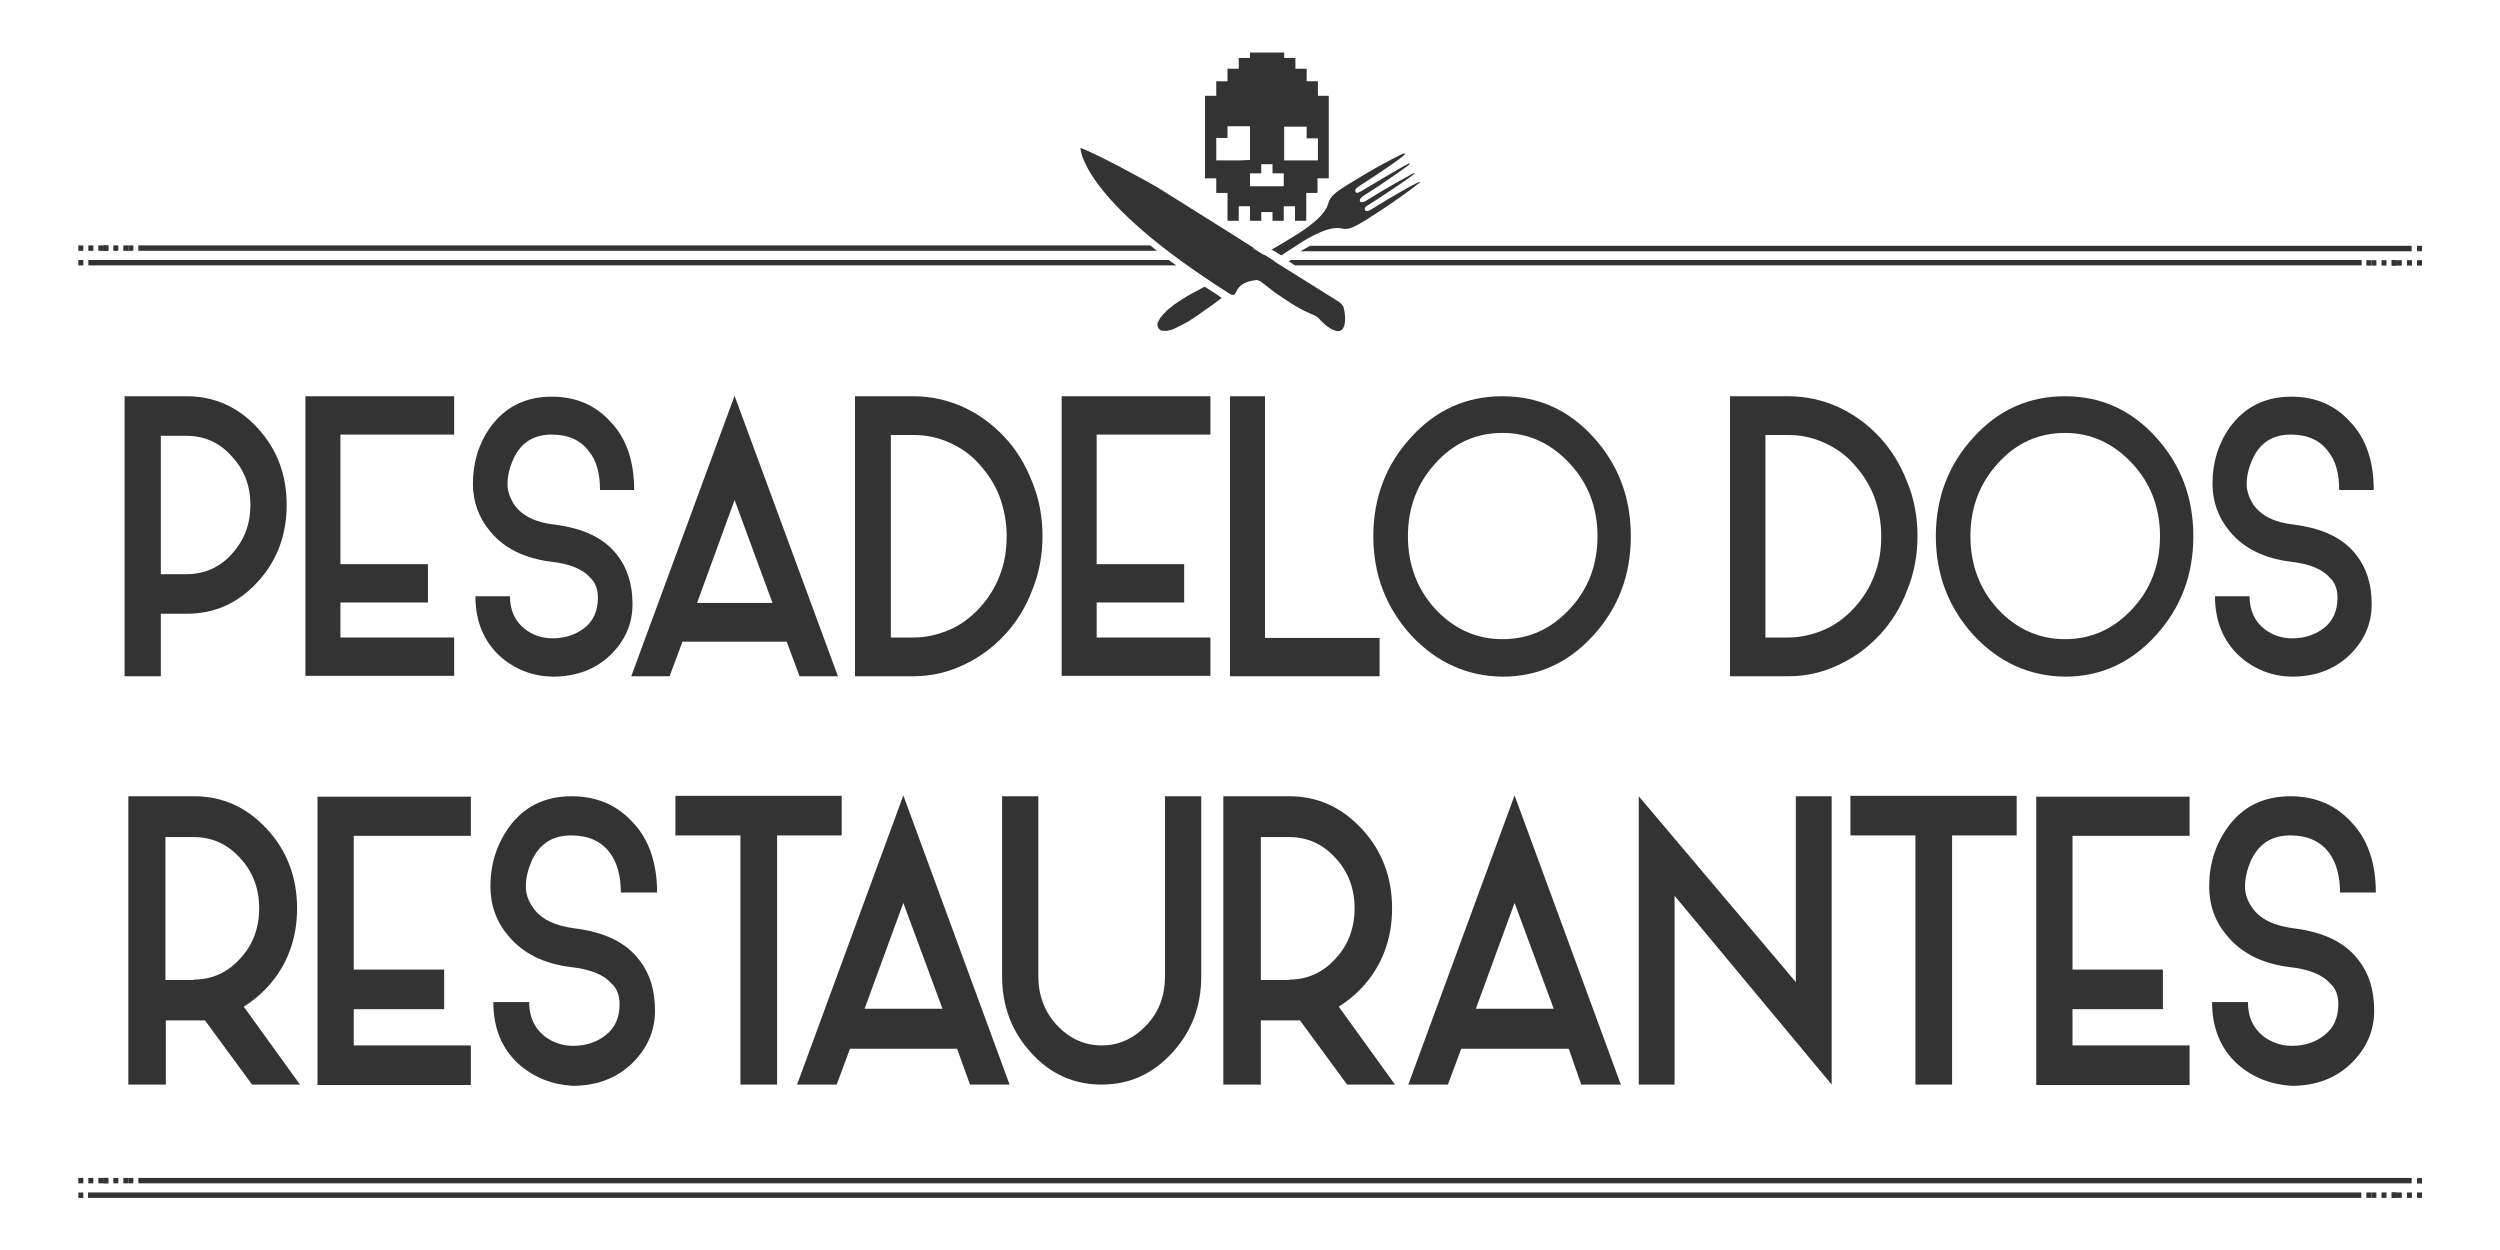
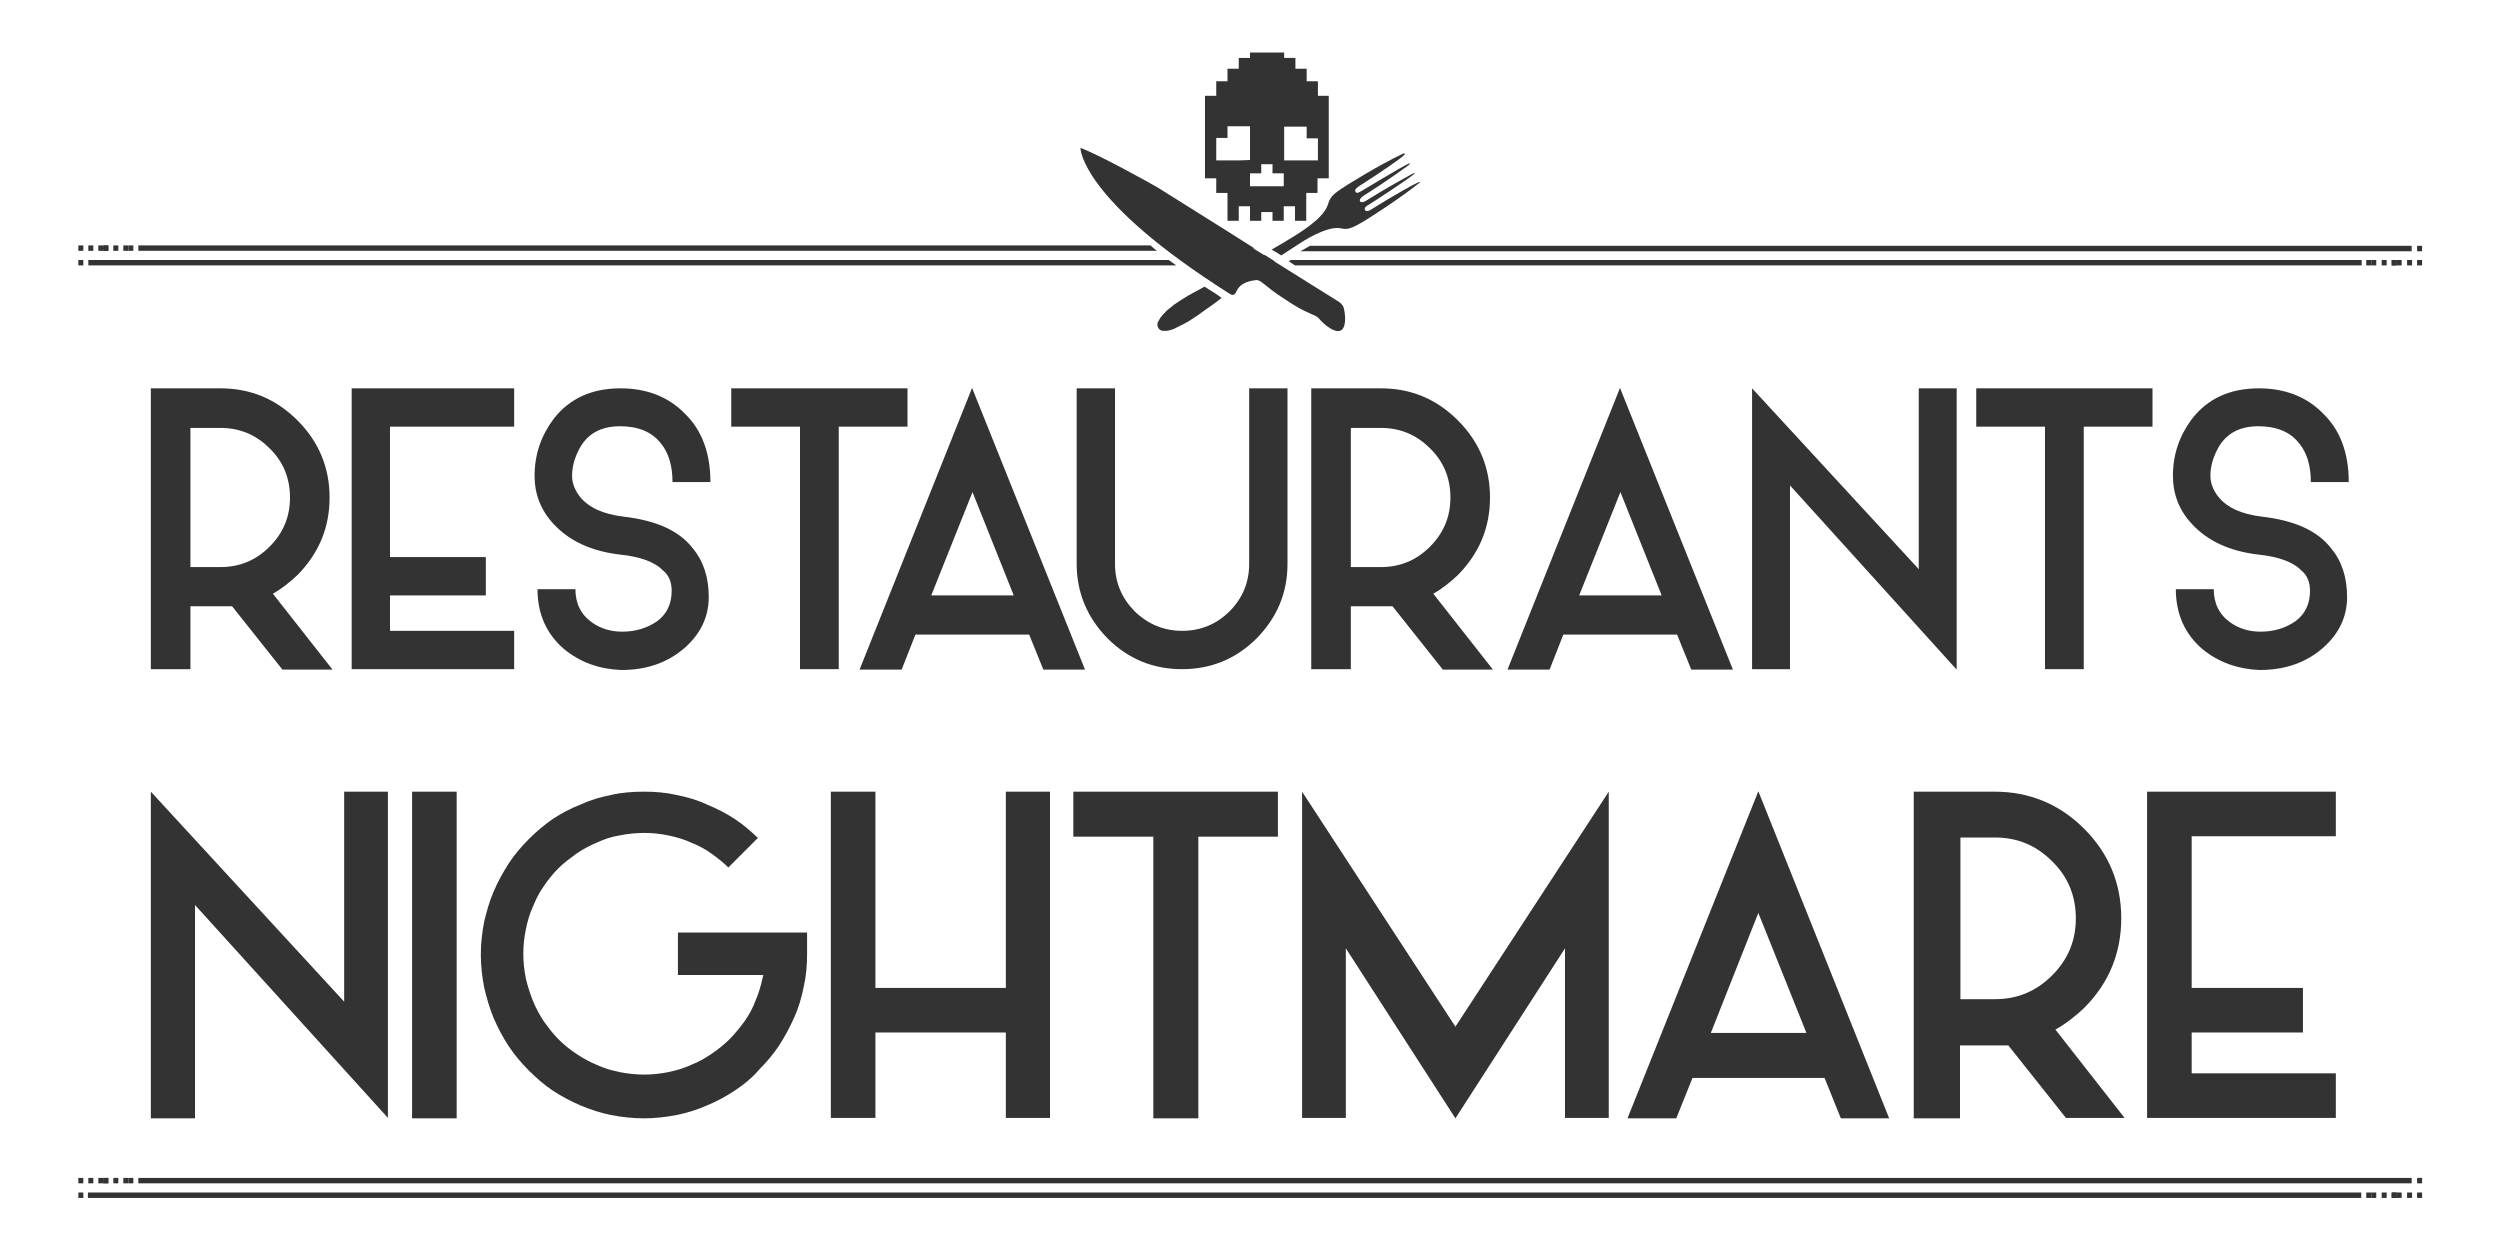
- <svg xmlns="http://www.w3.org/2000/svg" version="1.2" baseProfile="tiny" id="Camada_1" x="0px" y="0px" viewBox="0 0 600 300" xml:space="preserve">
+ <svg xmlns="http://www.w3.org/2000/svg" version="1.1" id="Camada_1" x="0px" y="0px" viewBox="0 0 600 300" style="enable-background:new 0 0 600 300;" xml:space="preserve">
+   <style type="text/css">
+ 	.st0{fill:#333333;}
+ </style>
  <g>
    <g>
-       <path fill="#333333" d="M38.6,162.3h-8.7V95.1h14.9c6.6,0,12.3,2.5,17,7.6c4.7,5.1,7,11.2,7,18.5c0,7.2-2.3,13.4-7,18.5    c-4.7,5.1-10.3,7.6-17,7.6h-6.2V162.3z M38.6,137.8h6.2c4.2,0,7.9-1.6,10.8-4.8c3-3.3,4.5-7.2,4.5-11.8c0-4.6-1.5-8.5-4.5-11.7    c-2.9-3.3-6.6-4.9-10.8-4.9h-6.2V137.8z" />
-       <path fill="#333333" d="M81.7,104.2v31.2h21v9.2h-21v8.4H109v9.2H73.3V95.1H109v9.2H81.7z" />
-       <path fill="#333333" d="M120,157.5c-3.9-3.6-5.9-8.4-5.9-14.4h8.3c0,3.4,1.2,6,3.6,7.9c2,1.5,4.2,2.2,6.6,2.2    c3.1,0,5.6-0.9,7.7-2.5c2.1-1.7,3.2-4.1,3.2-7.2c0-2.1-0.6-3.7-1.9-4.9c-1.7-2-4.9-3.3-9.4-3.8c-6.3-0.8-11.2-3.2-14.5-7.2    c-2.8-3.3-4.2-7.2-4.2-11.5c0-5.1,1.4-9.7,4.2-13.6c3.5-4.8,8.4-7.3,14.7-7.3c5.8,0,10.5,2,14.2,6.1c3.8,4,5.6,9.5,5.6,16.3H144    c0-3.9-0.8-7-2.6-9.2c-2-2.8-5.1-4.1-9-4.1c-4.3,0-7.4,1.9-9.2,5.9c-0.9,2-1.4,4-1.4,6c0,1.7,0.6,3.3,1.6,4.9    c1.9,2.7,5.1,4.3,9.7,4.8c7,0.9,12,3.3,15.1,7.4c2.4,3.1,3.6,7,3.6,11.7c0,4.8-1.8,8.8-5.4,12.3c-3.6,3.4-8.2,5.1-13.8,5.1    C127.9,162.3,123.6,160.7,120,157.5z" />
-       <path fill="#333333" d="M188.8,154h-25l-3.1,8.3h-9.2L176.3,95l24.8,67.3h-9.2L188.8,154z M185.4,144.7l-9.1-24.7l-9,24.7H185.4z" />
-       <path fill="#333333" d="M205.2,162.3V95.1h14c4.2,0,8.2,0.9,12,2.6c3.7,1.7,7,4.1,9.9,7.2c2.8,3,5,6.6,6.6,10.7    c1.7,4.1,2.5,8.5,2.5,13c0,4.6-0.8,9-2.5,13.1c-1.5,4-3.7,7.6-6.6,10.7c-2.9,3.1-6.2,5.5-9.9,7.2c-3.8,1.8-7.8,2.7-12,2.7H205.2z     M213.8,153h5.5c3,0,5.9-0.7,8.7-1.9c2.7-1.2,5.1-3,7.1-5.2c2.1-2.3,3.7-4.8,4.8-7.7c1.2-3,1.7-6.2,1.7-9.5c0-3.3-0.6-6.5-1.7-9.5    c-1.1-2.9-2.8-5.5-4.8-7.7c-2-2.3-4.4-4-7.1-5.2c-2.8-1.3-5.7-1.9-8.7-1.9h-5.5V153z" />
-       <path fill="#333333" d="M263.2,104.2v31.2h21v9.2h-21v8.4h27.3v9.2h-35.7V95.1h35.7v9.2H263.2z" />
-       <path fill="#333333" d="M331.1,162.3h-35.9V95.1h8.4v58h27.5V162.3z" />
-       <path fill="#333333" d="M338.7,152.5c-6-6.6-9.1-14.5-9.1-23.8c0-9.2,3-17.2,9.1-23.8c6-6.6,13.3-9.8,21.9-9.8    c8.5,0,15.8,3.2,21.8,9.8c6,6.6,9,14.5,9,23.8c0,9.3-3,17.2-9,23.8c-6,6.6-13.3,9.9-21.8,9.9C352.1,162.3,344.8,159,338.7,152.5z     M344.5,111.2c-4.4,4.8-6.6,10.7-6.6,17.5s2.2,12.7,6.6,17.5c4.5,4.8,9.9,7.2,16.1,7.2c6.3,0,11.6-2.4,16.1-7.2    c4.5-4.8,6.7-10.7,6.7-17.5s-2.2-12.7-6.7-17.5c-4.5-4.8-9.8-7.3-16.1-7.3C354.3,103.9,348.9,106.3,344.5,111.2z" />
-       <path fill="#333333" d="M415.2,162.3V95.1h14c4.2,0,8.2,0.9,12,2.6c3.7,1.7,7,4.1,9.9,7.2c2.8,3,5,6.6,6.6,10.7    c1.7,4.1,2.5,8.5,2.5,13c0,4.6-0.8,9-2.5,13.1c-1.5,4-3.7,7.6-6.6,10.7c-2.9,3.1-6.2,5.5-9.9,7.2c-3.8,1.8-7.8,2.7-12,2.7H415.2z     M423.7,153h5.5c3,0,5.9-0.7,8.7-1.9c2.7-1.2,5.1-3,7.1-5.2c2.1-2.3,3.7-4.8,4.8-7.7c1.2-3,1.7-6.2,1.7-9.5c0-3.3-0.6-6.5-1.7-9.5    c-1.1-2.9-2.8-5.5-4.8-7.7c-2-2.3-4.4-4-7.1-5.2c-2.8-1.3-5.7-1.9-8.7-1.9h-5.5V153z" />
-       <path fill="#333333" d="M473.7,152.5c-6-6.6-9.1-14.5-9.1-23.8c0-9.2,3-17.2,9.1-23.8c6-6.6,13.3-9.8,21.9-9.8    c8.5,0,15.8,3.2,21.8,9.8c6,6.6,9,14.5,9,23.8c0,9.3-3,17.2-9,23.8c-6,6.6-13.3,9.9-21.8,9.9C487.1,162.3,479.8,159,473.7,152.5z     M479.5,111.2c-4.4,4.8-6.6,10.7-6.6,17.5s2.2,12.7,6.6,17.5c4.5,4.8,9.9,7.2,16.1,7.2c6.3,0,11.6-2.4,16.1-7.2    c4.5-4.8,6.7-10.7,6.7-17.5s-2.2-12.7-6.7-17.5c-4.5-4.8-9.8-7.3-16.1-7.3C489.3,103.9,483.9,106.3,479.5,111.2z" />
-       <path fill="#333333" d="M537.5,157.5c-3.9-3.6-5.9-8.4-5.9-14.4h8.3c0,3.4,1.2,6,3.6,7.9c2,1.5,4.2,2.2,6.6,2.2    c3.1,0,5.6-0.9,7.7-2.5c2.1-1.7,3.2-4.1,3.2-7.2c0-2.1-0.6-3.7-1.9-4.9c-1.7-2-4.9-3.3-9.4-3.8c-6.3-0.8-11.2-3.2-14.5-7.2    c-2.8-3.3-4.2-7.2-4.2-11.5c0-5.1,1.4-9.7,4.2-13.6c3.5-4.8,8.4-7.3,14.7-7.3c5.8,0,10.5,2,14.2,6.1c3.8,4,5.6,9.5,5.6,16.3h-8.3    c0-3.9-0.8-7-2.6-9.2c-2-2.8-5.1-4.1-9-4.1c-4.3,0-7.4,1.9-9.2,5.9c-0.9,2-1.4,4-1.4,6c0,1.7,0.6,3.3,1.6,4.9    c1.9,2.7,5.1,4.3,9.7,4.8c7,0.9,12,3.3,15.1,7.4c2.4,3.1,3.6,7,3.6,11.7c0,4.8-1.8,8.8-5.4,12.3c-3.6,3.4-8.2,5.1-13.8,5.1    C545.3,162.3,541.1,160.7,537.5,157.5z" />
+       <rect x="33.2" y="282.7" class="st0" width="545.6" height="1.3" />
+       <rect x="30.8" y="282.7" class="st0" width="1.2" height="1.3" />
+       <rect x="29.6" y="282.7" class="st0" width="1.2" height="1.3" />
+       <rect x="27.2" y="282.7" class="st0" width="1.2" height="1.3" />
+       <rect x="24.8" y="282.7" class="st0" width="1.2" height="1.3" />
+       <rect x="24.8" y="282.7" class="st0" width="1.2" height="1.3" />
+       <rect x="23.6" y="282.7" class="st0" width="1.2" height="1.3" />
+       <rect x="21.2" y="282.7" class="st0" width="1.2" height="1.3" />
+       <rect x="18.8" y="282.7" class="st0" width="1.2" height="1.3" />
+       <rect x="580.1" y="282.7" class="st0" width="1.2" height="1.3" />
    </g>
    <g>
-       <path fill="#333333" d="M60.5,260.3l-11.3-15.4h-9.4v15.4h-9v-69.2h15.8c6.8,0,12.6,2.6,17.5,7.9c4.8,5.2,7.2,11.6,7.2,19    c0,7.4-2.4,13.8-7.2,19c-1.7,1.8-3.5,3.3-5.6,4.6l13.5,18.7H60.5z M46.5,235.1c4.4,0,8.1-1.7,11.1-5c3.1-3.3,4.6-7.4,4.6-12.1    c0-4.7-1.5-8.8-4.6-12.1c-3.1-3.4-6.8-5-11.1-5h-6.8v34.3H46.5z" />
-       <path fill="#333333" d="M84.9,200.5v32.2h21.7v9.5H84.9v8.7H113v9.5H76.2v-69.2H113v9.4H84.9z" />
-       <path fill="#333333" d="M124.4,255.3c-4-3.7-6-8.6-6-14.8h8.6c0,3.5,1.2,6.2,3.7,8.2c2,1.5,4.3,2.3,6.8,2.3c3.2,0,5.8-0.9,7.9-2.6    c2.2-1.7,3.3-4.2,3.3-7.4c0-2.2-0.7-3.9-2-5c-1.8-2.1-5.1-3.4-9.7-3.9c-6.5-0.8-11.5-3.3-15-7.5c-2.9-3.4-4.3-7.4-4.3-11.9    c0-5.3,1.5-10,4.4-14.1c3.6-5,8.6-7.5,15.1-7.5c6,0,10.9,2.1,14.7,6.3c3.9,4.1,5.8,9.8,5.8,16.8H149c0-4-0.9-7.2-2.6-9.5    c-2.1-2.8-5.2-4.2-9.3-4.2c-4.5,0-7.6,2-9.5,6.1c-0.9,2.1-1.4,4.1-1.4,6.2c0,1.8,0.6,3.4,1.7,5c1.9,2.8,5.3,4.4,10,5    c7.2,0.9,12.4,3.4,15.6,7.7c2.5,3.2,3.7,7.2,3.7,12.1c0,4.9-1.9,9.1-5.6,12.7c-3.7,3.5-8.4,5.3-14.2,5.3    C132.5,260.3,128.1,258.6,124.4,255.3z" />
-       <path fill="#333333" d="M202.1,200.5h-15.6v59.8h-8.8v-59.8h-15.6v-9.5h39.9V200.5z" />
-       <path fill="#333333" d="M229.7,251.7H204l-3.2,8.6h-9.5l25.5-69.4l25.5,69.4h-9.5L229.7,251.7z M226.2,242.1l-9.4-25.4l-9.3,25.4    H226.2z" />
-       <path fill="#333333" d="M247.5,252.7c-4.7-5.1-7-11.3-7-18.4v-43.2h8.7v43.2c0,4.6,1.5,8.5,4.4,11.7c3,3.2,6.6,4.9,10.8,4.9    s7.8-1.7,10.8-4.9c3-3.2,4.4-7.1,4.4-11.7v-43.2h8.7v43.2c0,7.2-2.3,13.3-7,18.4c-4.7,5.1-10.3,7.6-16.9,7.6    S252.1,257.8,247.5,252.7z" />
-       <path fill="#333333" d="M323.3,260.3L312,244.9h-9.4v15.4h-9v-69.2h15.8c6.8,0,12.6,2.6,17.5,7.9c4.8,5.2,7.2,11.6,7.2,19    c0,7.4-2.4,13.8-7.2,19c-1.7,1.8-3.5,3.3-5.6,4.6l13.5,18.7H323.3z M309.4,235.1c4.4,0,8.1-1.7,11.1-5c3.1-3.3,4.6-7.4,4.6-12.1    c0-4.7-1.5-8.8-4.6-12.1c-3.1-3.4-6.8-5-11.1-5h-6.8v34.3H309.4z" />
-       <path fill="#333333" d="M376.5,251.7h-25.8l-3.2,8.6h-9.5l25.5-69.4l25.5,69.4h-9.5L376.5,251.7z M372.9,242.1l-9.4-25.4    l-9.3,25.4H372.9z" />
-       <path fill="#333333" d="M439.6,260.3L401.9,215v45.3h-8.6v-69.2l37.7,44.6v-44.6h8.6V260.3z" />
-       <path fill="#333333" d="M484.1,200.5h-15.6v59.8h-8.8v-59.8h-15.6v-9.5h39.9V200.5z" />
-       <path fill="#333333" d="M497.4,200.5v32.2h21.7v9.5h-21.7v8.7h28.1v9.5h-36.8v-69.2h36.8v9.4H497.4z" />
-       <path fill="#333333" d="M536.9,255.3c-4-3.7-6-8.6-6-14.8h8.6c0,3.5,1.2,6.2,3.7,8.2c2,1.5,4.3,2.3,6.8,2.3c3.2,0,5.8-0.9,7.9-2.6    c2.2-1.7,3.3-4.2,3.3-7.4c0-2.2-0.7-3.9-2-5c-1.8-2.1-5.1-3.4-9.7-3.9c-6.5-0.8-11.5-3.3-15-7.5c-2.9-3.4-4.3-7.4-4.3-11.9    c0-5.3,1.5-10,4.4-14.1c3.6-5,8.6-7.5,15.1-7.5c6,0,10.9,2.1,14.7,6.3c3.9,4.1,5.8,9.8,5.8,16.8h-8.6c0-4-0.9-7.2-2.6-9.5    c-2.1-2.8-5.2-4.2-9.3-4.2c-4.5,0-7.6,2-9.5,6.1c-0.9,2.1-1.4,4.1-1.4,6.2c0,1.8,0.6,3.4,1.7,5c1.9,2.8,5.3,4.4,10,5    c7.2,0.9,12.4,3.4,15.6,7.7c2.5,3.2,3.7,7.2,3.7,12.1c0,4.9-1.9,9.1-5.6,12.7c-3.7,3.5-8.4,5.3-14.2,5.3    C545,260.3,540.6,258.6,536.9,255.3z" />
+       <rect x="21.1" y="286.2" class="st0" width="545.6" height="1.3" />
+       <rect x="567.9" y="286.2" class="st0" width="1.2" height="1.3" />
+       <rect x="569.1" y="286.2" class="st0" width="1.2" height="1.3" />
+       <rect x="571.6" y="286.2" class="st0" width="1.2" height="1.3" />
+       <rect x="574" y="286.2" class="st0" width="1.2" height="1.3" />
+       <rect x="574" y="286.2" class="st0" width="1.2" height="1.3" />
+       <rect x="575.2" y="286.2" class="st0" width="1.2" height="1.3" />
+       <rect x="577.7" y="286.2" class="st0" width="1.2" height="1.3" />
+       <rect x="580.1" y="286.2" class="st0" width="1.2" height="1.3" />
+       <rect x="18.8" y="286.2" class="st0" width="1.2" height="1.3" />
    </g>
  </g>
  <g>
    <g>
-       <rect x="33.2" y="282.7" fill="#333333" width="545.6" height="1.3" />
-       <rect x="30.8" y="282.7" fill="#333333" width="1.2" height="1.3" />
-       <rect x="29.6" y="282.7" fill="#333333" width="1.2" height="1.3" />
-       <rect x="27.2" y="282.7" fill="#333333" width="1.2" height="1.3" />
-       <rect x="24.8" y="282.7" fill="#333333" width="1.2" height="1.3" />
-       <rect x="24.8" y="282.7" fill="#333333" width="1.2" height="1.3" />
-       <rect x="23.6" y="282.7" fill="#333333" width="1.2" height="1.3" />
-       <rect x="21.2" y="282.7" fill="#333333" width="1.2" height="1.3" />
-       <rect x="18.8" y="282.7" fill="#333333" width="1.2" height="1.3" />
-       <rect x="580" y="282.7" transform="matrix(-1 -1.224647e-16 1.224647e-16 -1 1161.287 566.7428)" fill="#333333" width="1.2" height="1.3" />
+       <path class="st0" d="M300.9,59.5c-1.2-0.8-7.9-5-22.9-14.4c-1.6-1-14.9-8.3-18.7-9.6c0,0-0.1,12.4,36,35.1c0,0,0.8,0.6,1.3-0.4    c0.4-0.7,0.9-2.6,5.1-3c0.1,0,0.2,0.1,0.3,0.1c0.8,0.2,2.6,2,4.7,3.4c1.4,0.9,2.8,1.9,4,2.6c3.4,2.1,5.2,2.3,5.8,3.1    c0.6,0.7,1.6,1.7,2.6,2.3c0.9,0.6,1.8,0.9,2.5,0.7c1.5-0.5,1.4-3.5,0.9-5.5c-0.2-0.7-0.8-1.3-1.7-1.8l-15.2-9.5    c-0.9-0.6-3.7-2.3-4.7-2.9C300.9,59.5,300.9,59.5,300.9,59.5z" />
+       <g>
+         <path class="st0" d="M289.1,68.8c-0.9,0.5-1.7,0.9-2.6,1.4c-0.8,0.4-1.6,0.9-2.4,1.4s-1.6,1-2.3,1.5c-0.4,0.3-0.7,0.6-1.1,0.9     c-0.2,0.1-0.4,0.3-0.5,0.4c-0.2,0.2-0.4,0.3-0.5,0.5c-0.3,0.3-0.7,0.7-1,1.1c-0.2,0.2-0.3,0.4-0.4,0.6s-0.3,0.5-0.4,0.7     c-0.1,0.1-0.1,0.3-0.1,0.5c-0.1,0.8,0.5,1.5,1.2,1.6c0.3,0,0.5,0,0.8,0c0.2,0,0.5,0,0.7-0.1c0.5-0.1,0.9-0.2,1.3-0.4     c0.2-0.1,0.4-0.2,0.6-0.3c0.2-0.1,0.4-0.2,0.6-0.3c0.4-0.2,0.8-0.4,1.2-0.6c0.8-0.4,1.6-0.9,2.3-1.4c0.8-0.5,1.5-1,2.3-1.6     c1.5-1,3-2.1,4.4-3.2C292,70.6,290.5,69.7,289.1,68.8z" />
+         <path class="st0" d="M296.3,65.2c-0.8,0.4-1.6,0.8-2.4,1.2l-2.4,1.2c-0.1,0.1-0.3,0.1-0.4,0.2c1.1,0.7,2.3,1.5,3.5,2.3     c0,0,0.2,0.2,0.5,0.2l0,0l0.6-0.4c0.1,0,0.1-0.1,0.2-0.1c0.3-0.6,0.8-2.1,3.6-2.7c1-0.7,1.9-1.4,2.9-2c1.2-0.8,2.3-1.6,3.5-2.4     l-0.8-0.5c-0.3-0.2-0.9-0.6-1.6-1c-0.8,0.5-1.6,1-2.4,1.4C299.5,63.5,297.9,64.3,296.3,65.2z" />
+         <path class="st0" d="M340.3,43.8c-1,0.4-5.8,3.1-11.1,6.4c-0.3,0.2-1.2,0.8-1.6,0.2c-0.3-0.6,0.4-1,1.1-1.4s8.5-5.5,10.4-7     c0,0,1.1-0.8-0.1-0.3c0,0-5.6,3-10.7,6.2c-0.4,0.3-1.6,1-1.9,0.4s0.8-1.3,1.3-1.6c5.1-3.2,10.3-7,10.3-7c1-0.9-0.2-0.3-0.2-0.3     c-2.2,1.1-10.1,5.9-10.8,6.3c-0.7,0.4-1.4,0.9-1.7,0.3c-0.3-0.6,0.6-1.1,1-1.4c5.3-3.4,9.8-6.5,10.6-7.3c0.8-0.7-0.2-0.4-0.2-0.4     c-5.8,2.7-13.7,7.7-13.7,7.7c-3.5,2.2-3.8,2.9-4.3,4.5c-1.1,3.5-7.4,7.1-8.3,7.7c-1.6,1-3.1,1.9-4.7,2.8     c-0.2,0.1-0.3,0.2-0.5,0.3c0.3,0.2,0.5,0.3,0.7,0.4l1.6,1c1.3-0.9,2.7-1.7,4-2.6c0.9-0.6,6.9-4.6,10.3-3.9     c1.5,0.3,2.2,0.3,5.7-1.8c0,0,7.9-4.9,13-9C340.5,44.1,341.3,43.4,340.3,43.8z" />
+       </g>
+     </g>
+     <path class="st0" d="M316.3,23v-3.5h-2.7v-3h-2.7v-2.6h-2.7v-1.3h-2.7h-2.7H300v1.3h-2.7v2.6h-2.7v3h-2.7V23h-2.7v19.8h2.7v3.5h2.7   V53h2.7v-3.5h2.7V53h2.7v-2.1h2.7V53h2.7v-3.5h2.7V53h2.7v-6.7h2.7v-3.5h2.7V23H316.3z M297.3,38.5h-2.7l0,0h-2.7v-5.4h2.7v-2.8   h2.7l0,0h2.7v8.1L297.3,38.5L297.3,38.5z M308.1,44.7h-2.7l0,0h-2.7l0,0H300v-3.1h2.7v-2.2h2.7v2.2h2.7L308.1,44.7L308.1,44.7z    M316.3,38.5h-2.7l0,0h-2.7l0,0h-2.7v-8.1h2.7l0,0h2.7v2.8h2.7V38.5z" />
+   </g>
+   <rect x="30.8" y="58.9" class="st0" width="1.2" height="1.3" />
+   <rect x="29.6" y="58.9" class="st0" width="1.2" height="1.3" />
+   <rect x="27.2" y="58.9" class="st0" width="1.2" height="1.3" />
+   <rect x="24.8" y="58.9" class="st0" width="1.2" height="1.3" />
+   <rect x="24.8" y="58.9" class="st0" width="1.2" height="1.3" />
+   <rect x="23.6" y="58.9" class="st0" width="1.2" height="1.3" />
+   <rect x="21.2" y="58.9" class="st0" width="1.2" height="1.3" />
+   <rect x="18.8" y="58.9" class="st0" width="1.2" height="1.3" />
+   <rect x="580.1" y="59" class="st0" width="1.2" height="1.3" />
+   <rect x="567.9" y="62.4" class="st0" width="1.2" height="1.3" />
+   <rect x="569.1" y="62.4" class="st0" width="1.2" height="1.3" />
+   <rect x="571.6" y="62.4" class="st0" width="1.2" height="1.3" />
+   <rect x="574" y="62.4" class="st0" width="1.2" height="1.3" />
+   <rect x="574" y="62.4" class="st0" width="1.2" height="1.3" />
+   <rect x="575.2" y="62.4" class="st0" width="1.2" height="1.3" />
+   <rect x="577.7" y="62.4" class="st0" width="1.2" height="1.3" />
+   <rect x="580.1" y="62.4" class="st0" width="1.2" height="1.3" />
+   <rect x="18.8" y="62.4" class="st0" width="1.2" height="1.3" />
+   <path class="st0" d="M33.2,58.9v1.3h244.5c-0.6-0.4-1.1-0.9-1.6-1.3H33.2z" />
+   <path class="st0" d="M578.8,60.3V59H314.4c-0.7,0.4-1.4,0.8-2.3,1.3H578.8z" />
+   <path class="st0" d="M310.8,63.7h256v-1.3h-257c-0.2,0.1-0.3,0.2-0.5,0.3L310.8,63.7z" />
+   <path class="st0" d="M21.2,62.4v1.3h261.1c-0.6-0.4-1.2-0.9-1.8-1.3H21.2z" />
+   <g>
+     <g>
+       <path class="st0" d="M67.7,160.6l-12-15.1h-10v15.1h-9.5V93.2h16.7c7.3,0,13.4,2.6,18.5,7.7c5.1,5.1,7.7,11.3,7.7,18.5    c0,7.3-2.6,13.4-7.7,18.6c-1.8,1.7-3.8,3.3-5.9,4.5l14.3,18.2H67.7z M52.9,136.1c4.6,0,8.5-1.6,11.8-4.9c3.3-3.3,4.9-7.2,4.9-11.8    c0-4.6-1.6-8.6-4.9-11.8c-3.3-3.3-7.2-4.9-11.8-4.9h-7.2v33.4H52.9z" />
+       <path class="st0" d="M93.6,102.4v31.3h23v9.2h-23v8.5h29.8v9.2h-39V93.2h39v9.2H93.6z" />
+       <path class="st0" d="M135.4,155.8c-4.2-3.6-6.4-8.4-6.4-14.4h9.1c0,3.4,1.3,6.1,4,8c2.1,1.5,4.6,2.2,7.2,2.2    c3.3,0,6.1-0.9,8.4-2.5c2.3-1.7,3.5-4.1,3.5-7.3c0-2.1-0.7-3.8-2.1-4.9c-1.9-2-5.4-3.3-10.3-3.8c-6.9-0.8-12.2-3.3-15.9-7.3    c-3.1-3.3-4.6-7.2-4.6-11.6c0-5.2,1.6-9.7,4.6-13.7c3.8-4.9,9.2-7.3,16-7.3c6.3,0,11.5,2,15.5,6.1c4.1,4,6.1,9.5,6.1,16.4h-9.1    c0-3.9-0.9-7-2.8-9.3c-2.2-2.8-5.5-4.1-9.8-4.1c-4.7,0-8.1,1.9-10,5.9c-1,2-1.5,4-1.5,6c0,1.7,0.6,3.3,1.8,4.9    c2.1,2.7,5.6,4.3,10.6,4.9c7.7,0.9,13.2,3.3,16.5,7.5c2.6,3.1,3.9,7,3.9,11.8c0,4.8-2,8.9-5.9,12.3c-4,3.4-8.9,5.2-15.1,5.2    C143.9,160.6,139.3,159,135.4,155.8z" />
+       <path class="st0" d="M217.8,102.4h-16.5v58.2h-9.3v-58.2h-16.5v-9.2h42.3V102.4z" />
+       <path class="st0" d="M247,152.3h-27.3l-3.3,8.4h-10.1l27-67.6l27.1,67.6h-10L247,152.3z M243.3,142.9l-9.9-24.8l-9.9,24.8H243.3z" />
+       <path class="st0" d="M265.8,153.2c-4.9-5-7.4-11-7.4-17.9V93.2h9.2v42.1c0,4.5,1.6,8.2,4.7,11.4c3.2,3.1,7,4.7,11.4,4.7    c4.5,0,8.3-1.6,11.4-4.7c3.1-3.1,4.7-6.9,4.7-11.4V93.2h9.2v42.1c0,7-2.5,12.9-7.4,17.9c-4.9,4.9-10.9,7.4-17.9,7.4    C276.8,160.6,270.8,158.2,265.8,153.2z" />
+       <path class="st0" d="M346.2,160.6l-12-15.1h-10v15.1h-9.5V93.2h16.7c7.3,0,13.4,2.6,18.5,7.7c5.1,5.1,7.7,11.3,7.7,18.5    c0,7.3-2.6,13.4-7.7,18.6c-1.8,1.7-3.8,3.3-5.9,4.5l14.3,18.2H346.2z M331.4,136.1c4.6,0,8.5-1.6,11.8-4.9    c3.3-3.3,4.9-7.2,4.9-11.8c0-4.6-1.6-8.6-4.9-11.8c-3.3-3.3-7.2-4.9-11.8-4.9h-7.2v33.4H331.4z" />
+       <path class="st0" d="M402.5,152.3h-27.3l-3.3,8.4h-10.1l27-67.6l27.1,67.6h-10L402.5,152.3z M398.8,142.9l-9.9-24.8l-9.9,24.8    H398.8z" />
+       <path class="st0" d="M469.5,160.6l-39.9-44.1v44.1h-9.1V93.2l40,43.4V93.2h9.1V160.6z" />
+       <path class="st0" d="M516.6,102.4h-16.5v58.2h-9.3v-58.2h-16.5v-9.2h42.3V102.4z" />
+       <path class="st0" d="M528.6,155.8c-4.2-3.6-6.4-8.4-6.4-14.4h9.1c0,3.4,1.3,6.1,4,8c2.1,1.5,4.6,2.2,7.2,2.2    c3.3,0,6.1-0.9,8.4-2.5c2.3-1.7,3.5-4.1,3.5-7.3c0-2.1-0.7-3.8-2.1-4.9c-1.9-2-5.4-3.3-10.3-3.8c-6.9-0.8-12.2-3.3-15.9-7.3    c-3.1-3.3-4.6-7.2-4.6-11.6c0-5.2,1.6-9.7,4.6-13.7c3.8-4.9,9.2-7.3,16-7.3c6.3,0,11.5,2,15.5,6.1c4.1,4,6.1,9.5,6.1,16.4h-9.1    c0-3.9-0.9-7-2.8-9.3c-2.2-2.8-5.5-4.1-9.8-4.1c-4.7,0-8.1,1.9-10,5.9c-1,2-1.5,4-1.5,6c0,1.7,0.6,3.3,1.8,4.9    c2.1,2.7,5.6,4.3,10.6,4.9c7.7,0.9,13.2,3.3,16.5,7.5c2.6,3.1,3.9,7,3.9,11.8c0,4.8-2,8.9-5.9,12.3c-4,3.4-8.9,5.2-15.1,5.2    C537.2,160.6,532.5,159,528.6,155.8z" />
    </g>
    <g>
-       <rect x="21.2" y="286.2" transform="matrix(-1 -1.224647e-16 1.224647e-16 -1 587.9193 573.6882)" fill="#333333" width="545.6" height="1.3" />
-       <rect x="568" y="286.2" transform="matrix(-1 -1.224647e-16 1.224647e-16 -1 1137.126 573.6882)" fill="#333333" width="1.2" height="1.3" />
-       <rect x="569.2" y="286.2" transform="matrix(-1 -1.224647e-16 1.224647e-16 -1 1139.537 573.6882)" fill="#333333" width="1.2" height="1.3" />
-       <rect x="571.6" y="286.2" transform="matrix(-1 -1.224647e-16 1.224647e-16 -1 1144.36 573.6882)" fill="#333333" width="1.2" height="1.3" />
-       <rect x="574" y="286.2" transform="matrix(-1 -1.224647e-16 1.224647e-16 -1 1149.23 573.6882)" fill="#333333" width="1.2" height="1.3" />
-       <rect x="574" y="286.2" transform="matrix(-1 -1.224647e-16 1.224647e-16 -1 1149.183 573.6882)" fill="#333333" width="1.2" height="1.3" />
-       <rect x="575.2" y="286.2" transform="matrix(-1 -1.224647e-16 1.224647e-16 -1 1151.641 573.6882)" fill="#333333" width="1.2" height="1.3" />
-       <rect x="577.6" y="286.2" transform="matrix(-1 -1.224647e-16 1.224647e-16 -1 1156.464 573.6882)" fill="#333333" width="1.2" height="1.3" />
-       <rect x="580" y="286.2" transform="matrix(-1 -1.224647e-16 1.224647e-16 -1 1161.287 573.6882)" fill="#333333" width="1.2" height="1.3" />
-       <rect x="18.8" y="286.2" fill="#333333" width="1.2" height="1.3" />
+       <path class="st0" d="M93.2,268.4l-46.4-51.2v51.2H36.2V190l46.4,50.4V190h10.5V268.4z" />
+       <path class="st0" d="M109.6,268.4H98.9V190h10.7V268.4z" />
+       <path class="st0" d="M176.4,261.7c-2.1,1.4-4.3,2.6-6.7,3.6c-2.3,1-4.8,1.8-7.3,2.3c-2.6,0.5-5.2,0.8-7.9,0.8    c-2.6,0-5.3-0.3-7.9-0.8c-2.5-0.5-4.9-1.3-7.3-2.3c-2.3-1-4.6-2.2-6.7-3.6c-2.1-1.4-4-3.1-5.7-4.8c-1.8-1.8-3.4-3.7-4.8-5.8    c-1.4-2.1-2.6-4.4-3.6-6.7c-1-2.4-1.7-4.9-2.3-7.4c-0.5-2.6-0.8-5.2-0.8-7.9s0.3-5.3,0.8-7.9c0.6-2.5,1.3-5,2.3-7.3    c1-2.3,2.2-4.5,3.6-6.7c1.4-2.1,3-4,4.8-5.8c1.8-1.8,3.7-3.4,5.7-4.8c2.1-1.4,4.4-2.6,6.7-3.5c2.4-1.1,4.8-1.8,7.3-2.3    c2.6-0.6,5.3-0.8,7.9-0.8c2.7,0,5.3,0.2,7.9,0.8c2.5,0.5,5,1.2,7.3,2.3c2.4,1,4.6,2.1,6.7,3.5c2,1.3,3.8,2.9,5.5,4.5l-7.1,7.1    c-1.2-1.2-2.6-2.3-4-3.3c-1.5-1.1-3.2-2-5-2.7c-1.7-0.8-3.5-1.3-5.4-1.7c-1.9-0.4-3.9-0.6-5.8-0.6c-1.9,0-3.9,0.2-5.9,0.6    c-1.9,0.3-3.7,0.9-5.4,1.7c-1.7,0.7-3.4,1.6-5,2.7c-1.5,1.1-3,2.2-4.3,3.5c-1.3,1.3-2.5,2.8-3.5,4.3c-1.1,1.5-1.9,3.2-2.6,4.9    c-0.8,1.7-1.3,3.5-1.7,5.5c-0.4,1.9-0.6,3.8-0.6,5.8c0,2,0.2,3.9,0.6,5.9c0.4,1.8,1,3.6,1.7,5.4c0.7,1.7,1.6,3.4,2.6,4.9    c1.1,1.5,2.2,3,3.5,4.3c1.3,1.3,2.8,2.5,4.3,3.5c1.6,1.1,3.3,2,5,2.7c1.7,0.8,3.5,1.3,5.4,1.7c2,0.4,4,0.6,5.9,0.6    c2,0,3.9-0.2,5.8-0.6c1.9-0.4,3.7-0.9,5.4-1.7c1.8-0.7,3.4-1.6,5-2.7c1.6-1.1,3-2.2,4.3-3.5c1.3-1.3,2.5-2.8,3.6-4.3    c1.1-1.6,2-3.2,2.6-4.9c0.8-1.8,1.3-3.6,1.7-5.4l0.2-0.8h-20.5v-10.2h31v5.1c0,2.7-0.2,5.3-0.8,7.9c-0.5,2.5-1.2,5-2.3,7.4    c-1,2.3-2.2,4.5-3.6,6.7c-1.4,2.1-3,4-4.8,5.8C180.5,258.7,178.5,260.3,176.4,261.7z" />
+       <path class="st0" d="M252,190v78.3h-10.6v-20.5h-31.3v20.5h-10.7V190h10.7v47.1h31.3V190H252z" />
+       <path class="st0" d="M306.8,200.8h-19.2v67.6h-10.8v-67.6h-19.2V190h49.1V200.8z" />
+       <path class="st0" d="M349.3,268.4L323,227.6v40.7h-10.5V190l36.8,56.4l36.8-56.4v78.3h-10.5v-40.7L349.3,268.4z" />
+       <path class="st0" d="M437.9,258.7h-31.7l-3.9,9.7h-11.7l31.4-78.5l31.4,78.5h-11.6L437.9,258.7z M433.5,247.8L422,219.1    l-11.4,28.8H433.5z" />
+       <path class="st0" d="M495.9,268.4l-13.9-17.5h-11.6v17.5h-11.1V190h19.4c8.4,0,15.6,3,21.5,8.9c5.9,5.9,8.9,13.1,8.9,21.5    c0,8.4-3,15.6-8.9,21.5c-2.1,2-4.4,3.8-6.9,5.2l16.6,21.2H495.9z M478.8,239.8c5.4,0,9.9-1.9,13.7-5.7c3.8-3.8,5.7-8.3,5.7-13.7    c0-5.4-1.9-10-5.7-13.7c-3.8-3.8-8.3-5.7-13.7-5.7h-8.3v38.8H478.8z" />
+       <path class="st0" d="M526,200.7v36.4h26.7v10.7H526v9.8h34.6v10.7h-45.3V190h45.3v10.7H526z" />
    </g>
  </g>
-   <g>
-     <g>
-       <path fill="#333333" d="M300.9,59.5c-1.2-0.8-7.9-5-22.9-14.4c-1.6-1-14.9-8.3-18.7-9.6c0,0-0.1,12.4,36,35.1c0,0,0.8,0.6,1.3-0.4    c0.4-0.7,0.9-2.6,5.1-3c0.1,0,0.2,0.1,0.3,0.1c0.8,0.2,2.6,2,4.7,3.4c1.4,0.9,2.8,1.9,4,2.6c3.4,2.1,5.2,2.3,5.8,3.1    c0.6,0.7,1.6,1.7,2.6,2.3c0.9,0.6,1.8,0.9,2.5,0.7c1.5-0.5,1.4-3.5,0.9-5.5c-0.2-0.7-0.8-1.3-1.7-1.8l-15.2-9.5    c-0.9-0.6-3.7-2.3-4.7-2.9C300.9,59.5,300.9,59.5,300.9,59.5z" />
-       <g>
-         <path fill="#333333" d="M289.1,68.8c-0.9,0.5-1.7,0.9-2.6,1.4c-0.8,0.4-1.6,0.9-2.4,1.4c-0.8,0.5-1.6,1-2.3,1.5     c-0.4,0.3-0.7,0.6-1.1,0.9c-0.2,0.1-0.4,0.3-0.5,0.4c-0.2,0.2-0.4,0.3-0.5,0.5c-0.3,0.3-0.7,0.7-1,1.1c-0.2,0.2-0.3,0.4-0.4,0.6     c-0.1,0.2-0.3,0.5-0.4,0.7c-0.1,0.1-0.1,0.3-0.1,0.5c-0.1,0.8,0.5,1.5,1.2,1.6c0.3,0,0.5,0,0.8,0c0.2,0,0.5,0,0.7-0.1     c0.5-0.1,0.9-0.2,1.3-0.4c0.2-0.1,0.4-0.2,0.6-0.3c0.2-0.1,0.4-0.2,0.6-0.3c0.4-0.2,0.8-0.4,1.2-0.6c0.8-0.4,1.6-0.9,2.3-1.4     c0.8-0.5,1.5-1,2.3-1.6c1.5-1,3-2.1,4.4-3.2C292,70.6,290.5,69.7,289.1,68.8z" />
-         <path fill="#333333" d="M296.3,65.2c-0.8,0.4-1.6,0.8-2.4,1.2l-2.4,1.2c-0.1,0.1-0.3,0.1-0.4,0.2c1.1,0.7,2.3,1.5,3.5,2.3     c0,0,0.2,0.2,0.5,0.2c0,0,0,0,0,0l0.6-0.4c0.1,0,0.1-0.1,0.2-0.1c0.3-0.6,0.8-2.1,3.6-2.7c1-0.7,1.9-1.4,2.9-2     c1.2-0.8,2.3-1.6,3.5-2.4l-0.8-0.5c-0.3-0.2-0.9-0.6-1.6-1c-0.8,0.5-1.6,1-2.4,1.4C299.5,63.5,297.9,64.3,296.3,65.2z" />
-         <path fill="#333333" d="M340.3,43.8c-1,0.4-5.8,3.1-11.1,6.4c-0.3,0.2-1.2,0.8-1.6,0.2c-0.3-0.6,0.4-1,1.1-1.4     c0.7-0.4,8.5-5.5,10.4-7c0,0,1.1-0.8-0.1-0.3c0,0-5.6,3-10.7,6.2c-0.4,0.3-1.6,1-1.9,0.4c-0.3-0.6,0.8-1.3,1.3-1.6     c5.1-3.2,10.3-7,10.3-7c1-0.9-0.2-0.3-0.2-0.3c-2.2,1.1-10.1,5.9-10.8,6.3c-0.7,0.4-1.4,0.9-1.7,0.3c-0.3-0.6,0.6-1.1,1-1.4     c5.3-3.4,9.8-6.5,10.6-7.3c0.8-0.7-0.2-0.4-0.2-0.4c-5.8,2.7-13.7,7.7-13.7,7.7c-3.5,2.2-3.8,2.9-4.3,4.5     c-1.1,3.5-7.4,7.1-8.3,7.7c-1.6,1-3.1,1.9-4.7,2.8c-0.2,0.1-0.3,0.2-0.5,0.3c0.3,0.2,0.5,0.3,0.7,0.4l1.6,1     c1.3-0.9,2.7-1.7,4-2.6c0.9-0.6,6.9-4.6,10.3-3.9c1.5,0.3,2.2,0.3,5.7-1.8c0,0,7.9-4.9,13-9C340.5,44.1,341.3,43.4,340.3,43.8z" />
-       </g>
-     </g>
-     <path fill="#333333" d="M316.3,23v-3.5h-2.7v-3h-2.7v-2.6h-2.7v-1.3h-2.7h-2.7H300v1.3h-2.7v2.6h-2.7v3h-2.7V23h-2.7v19.8h2.7v3.5   h2.7v6.7h2.7v-3.5h2.7v3.5h2.7v-2.1h2.7v2.1h2.7v-3.5h2.7v3.5h2.7v-6.7h2.7v-3.5h2.7V23H316.3z M297.3,38.5h-2.7v0h-2.7v-5.4h2.7   v-2.8h2.7v0h2.7v8.1L297.3,38.5L297.3,38.5z M308.1,44.7h-2.7v0h-2.7v0H300v-3.1h2.7v-2.2h2.7v2.2h2.7V44.7z M316.3,38.5h-2.7v0   h-2.7v0h-2.7v-8.1h2.7v0h2.7v2.8h2.7V38.5z" />
-   </g>
-   <rect x="30.8" y="58.9" fill="#333333" width="1.2" height="1.3" />
-   <rect x="29.6" y="58.9" fill="#333333" width="1.2" height="1.3" />
-   <rect x="27.2" y="58.9" fill="#333333" width="1.2" height="1.3" />
-   <rect x="24.8" y="58.9" fill="#333333" width="1.2" height="1.3" />
-   <rect x="24.8" y="58.9" fill="#333333" width="1.2" height="1.3" />
-   <rect x="23.6" y="58.9" fill="#333333" width="1.2" height="1.3" />
-   <rect x="21.2" y="58.9" fill="#333333" width="1.2" height="1.3" />
-   <rect x="18.8" y="58.9" fill="#333333" width="1.2" height="1.3" />
-   <rect x="580" y="58.9" transform="matrix(-1 -1.224647e-16 1.224647e-16 -1 1161.287 119.198)" fill="#333333" width="1.2" height="1.3" />
-   <rect x="568" y="62.4" transform="matrix(-1 -1.224647e-16 1.224647e-16 -1 1137.126 126.1435)" fill="#333333" width="1.2" height="1.3" />
-   <rect x="569.2" y="62.4" transform="matrix(-1 -1.224647e-16 1.224647e-16 -1 1139.537 126.1435)" fill="#333333" width="1.2" height="1.3" />
-   <rect x="571.6" y="62.4" transform="matrix(-1 -1.224647e-16 1.224647e-16 -1 1144.36 126.1435)" fill="#333333" width="1.2" height="1.3" />
-   <rect x="574" y="62.4" transform="matrix(-1 -1.224647e-16 1.224647e-16 -1 1149.23 126.1435)" fill="#333333" width="1.2" height="1.3" />
-   <rect x="574" y="62.4" transform="matrix(-1 -1.224647e-16 1.224647e-16 -1 1149.183 126.1435)" fill="#333333" width="1.2" height="1.3" />
-   <rect x="575.2" y="62.4" transform="matrix(-1 -1.224647e-16 1.224647e-16 -1 1151.641 126.1435)" fill="#333333" width="1.2" height="1.3" />
-   <rect x="577.6" y="62.4" transform="matrix(-1 -1.224647e-16 1.224647e-16 -1 1156.464 126.1435)" fill="#333333" width="1.2" height="1.3" />
-   <rect x="580" y="62.4" transform="matrix(-1 -1.224647e-16 1.224647e-16 -1 1161.287 126.1435)" fill="#333333" width="1.2" height="1.3" />
-   <rect x="18.8" y="62.4" fill="#333333" width="1.2" height="1.3" />
-   <path fill="#333333" d="M33.2,58.9v1.3h244.5c-0.6-0.4-1.1-0.9-1.6-1.3H33.2z" />
-   <path fill="#333333" d="M578.8,60.3v-1.3H314.4c-0.7,0.4-1.4,0.8-2.3,1.3H578.8z" />
-   <path fill="#333333" d="M310.8,63.7h256v-1.3h-257c-0.2,0.1-0.3,0.2-0.5,0.3L310.8,63.7z" />
-   <path fill="#333333" d="M21.2,62.4v1.3h261.1c-0.6-0.4-1.2-0.9-1.8-1.3H21.2z" />
</svg>
